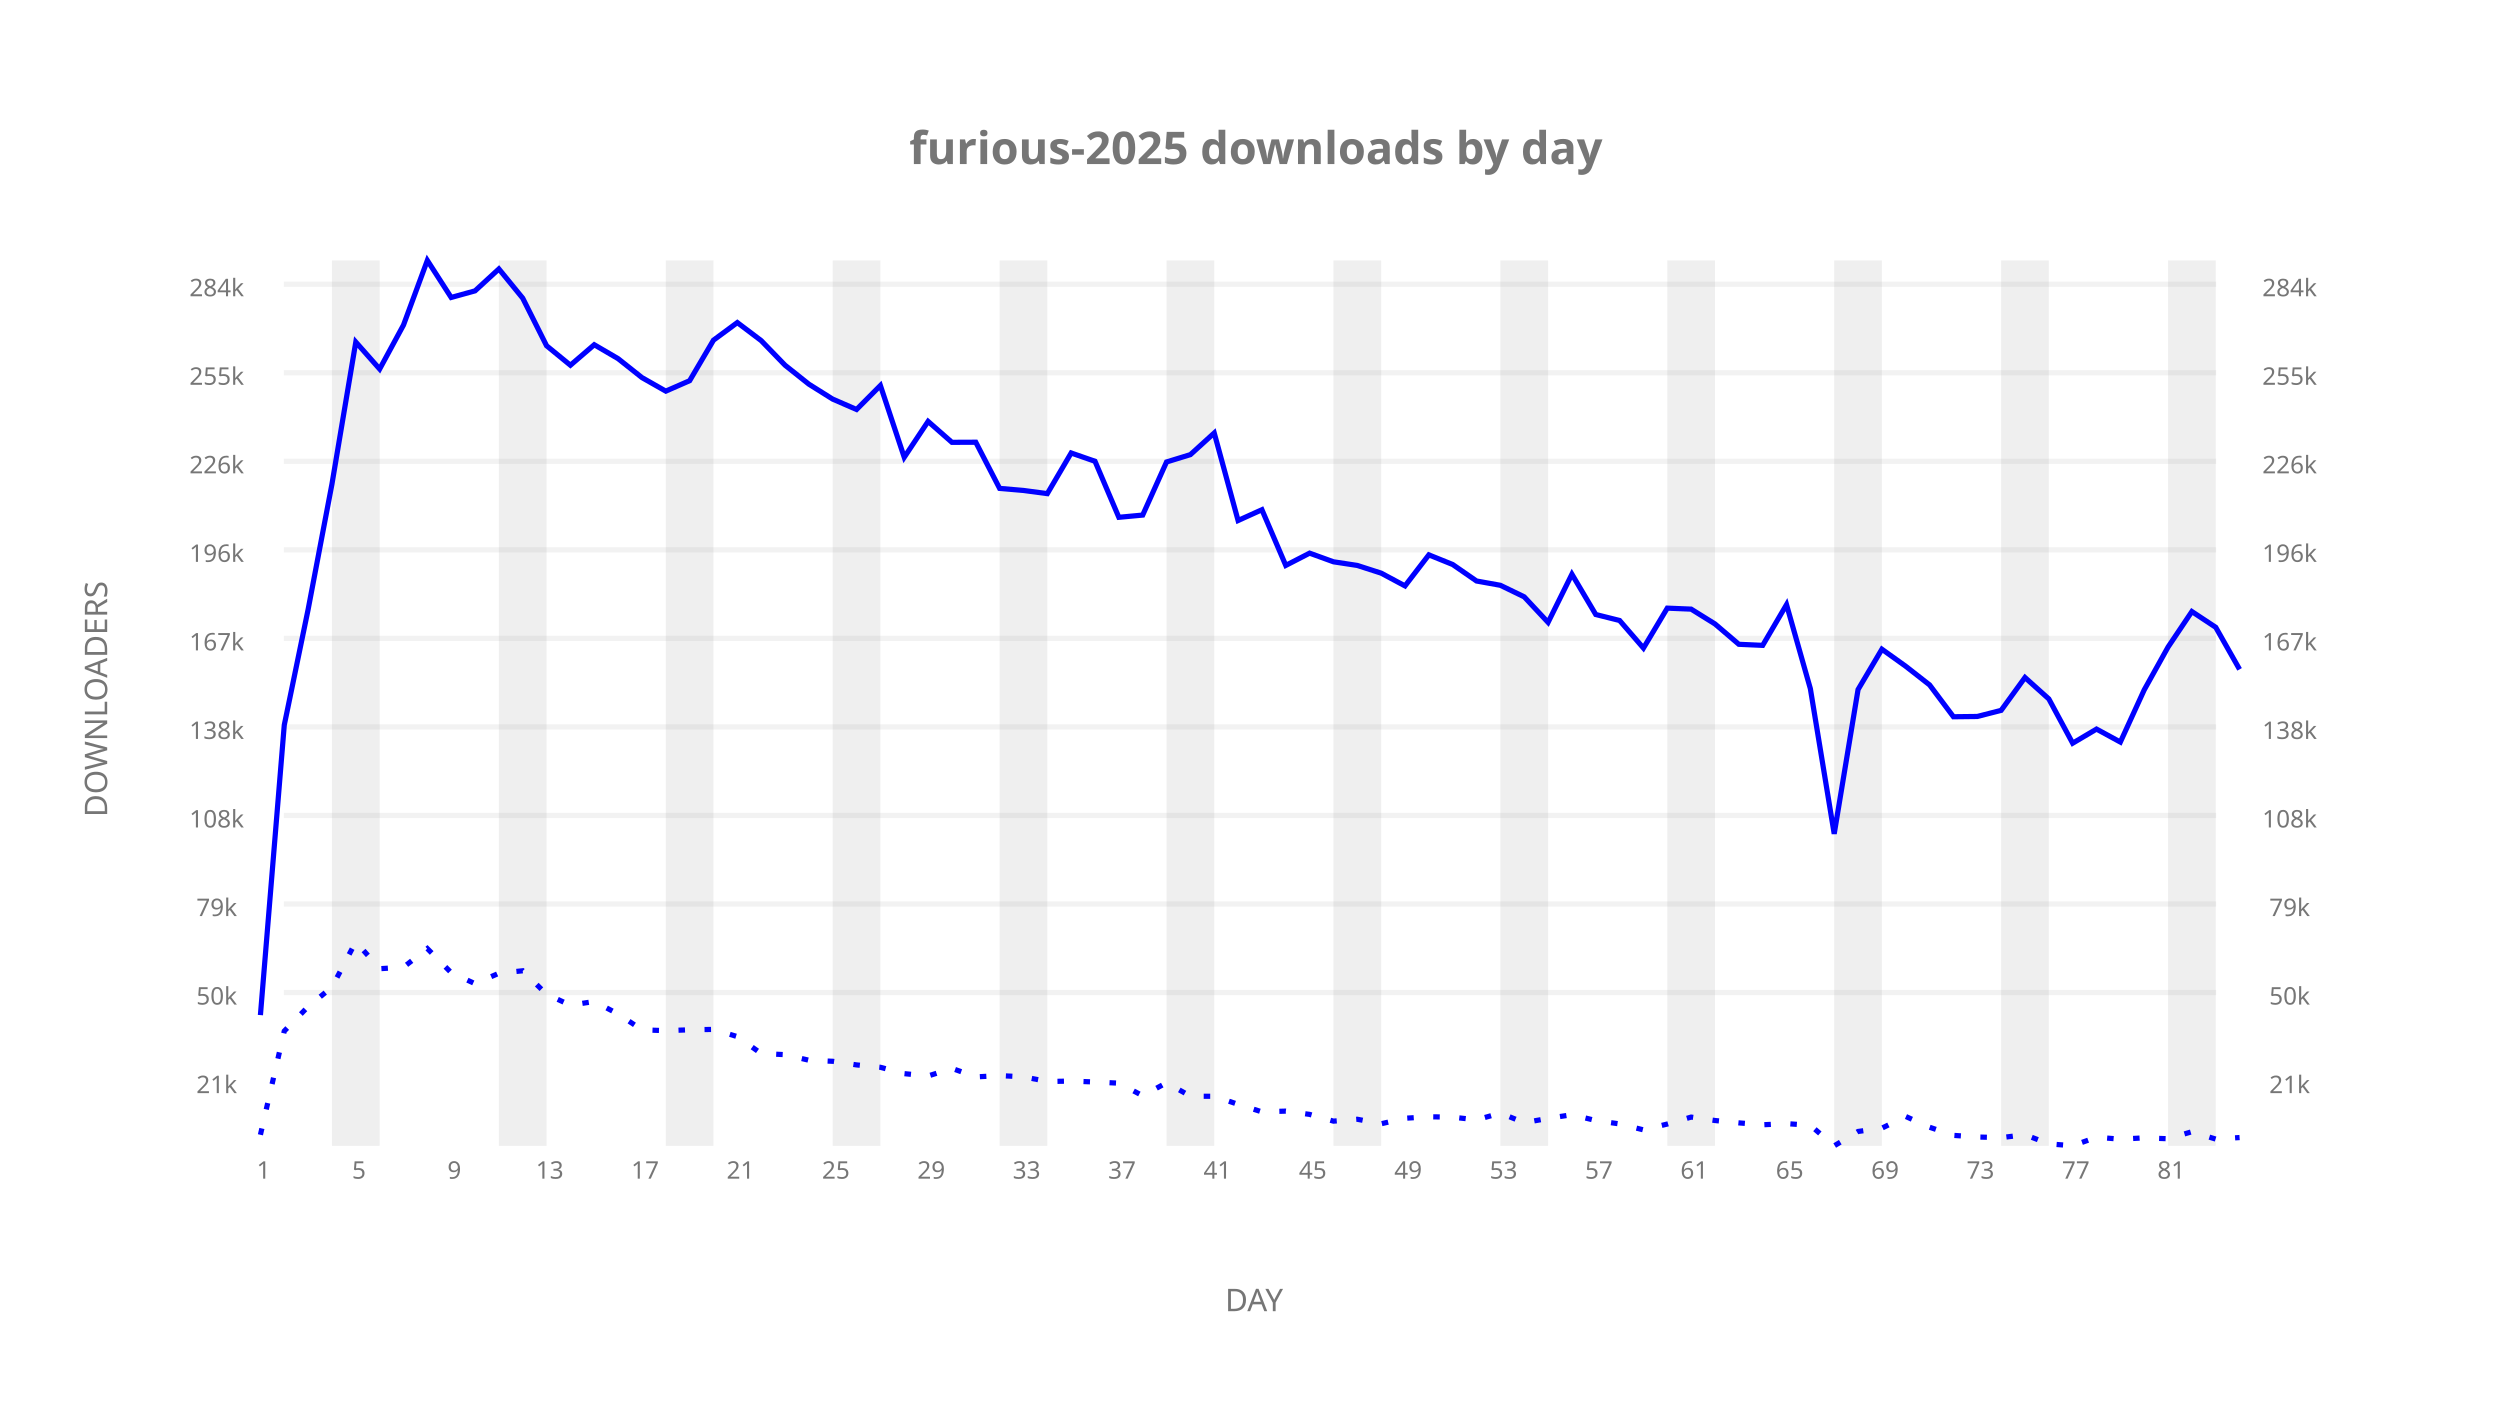
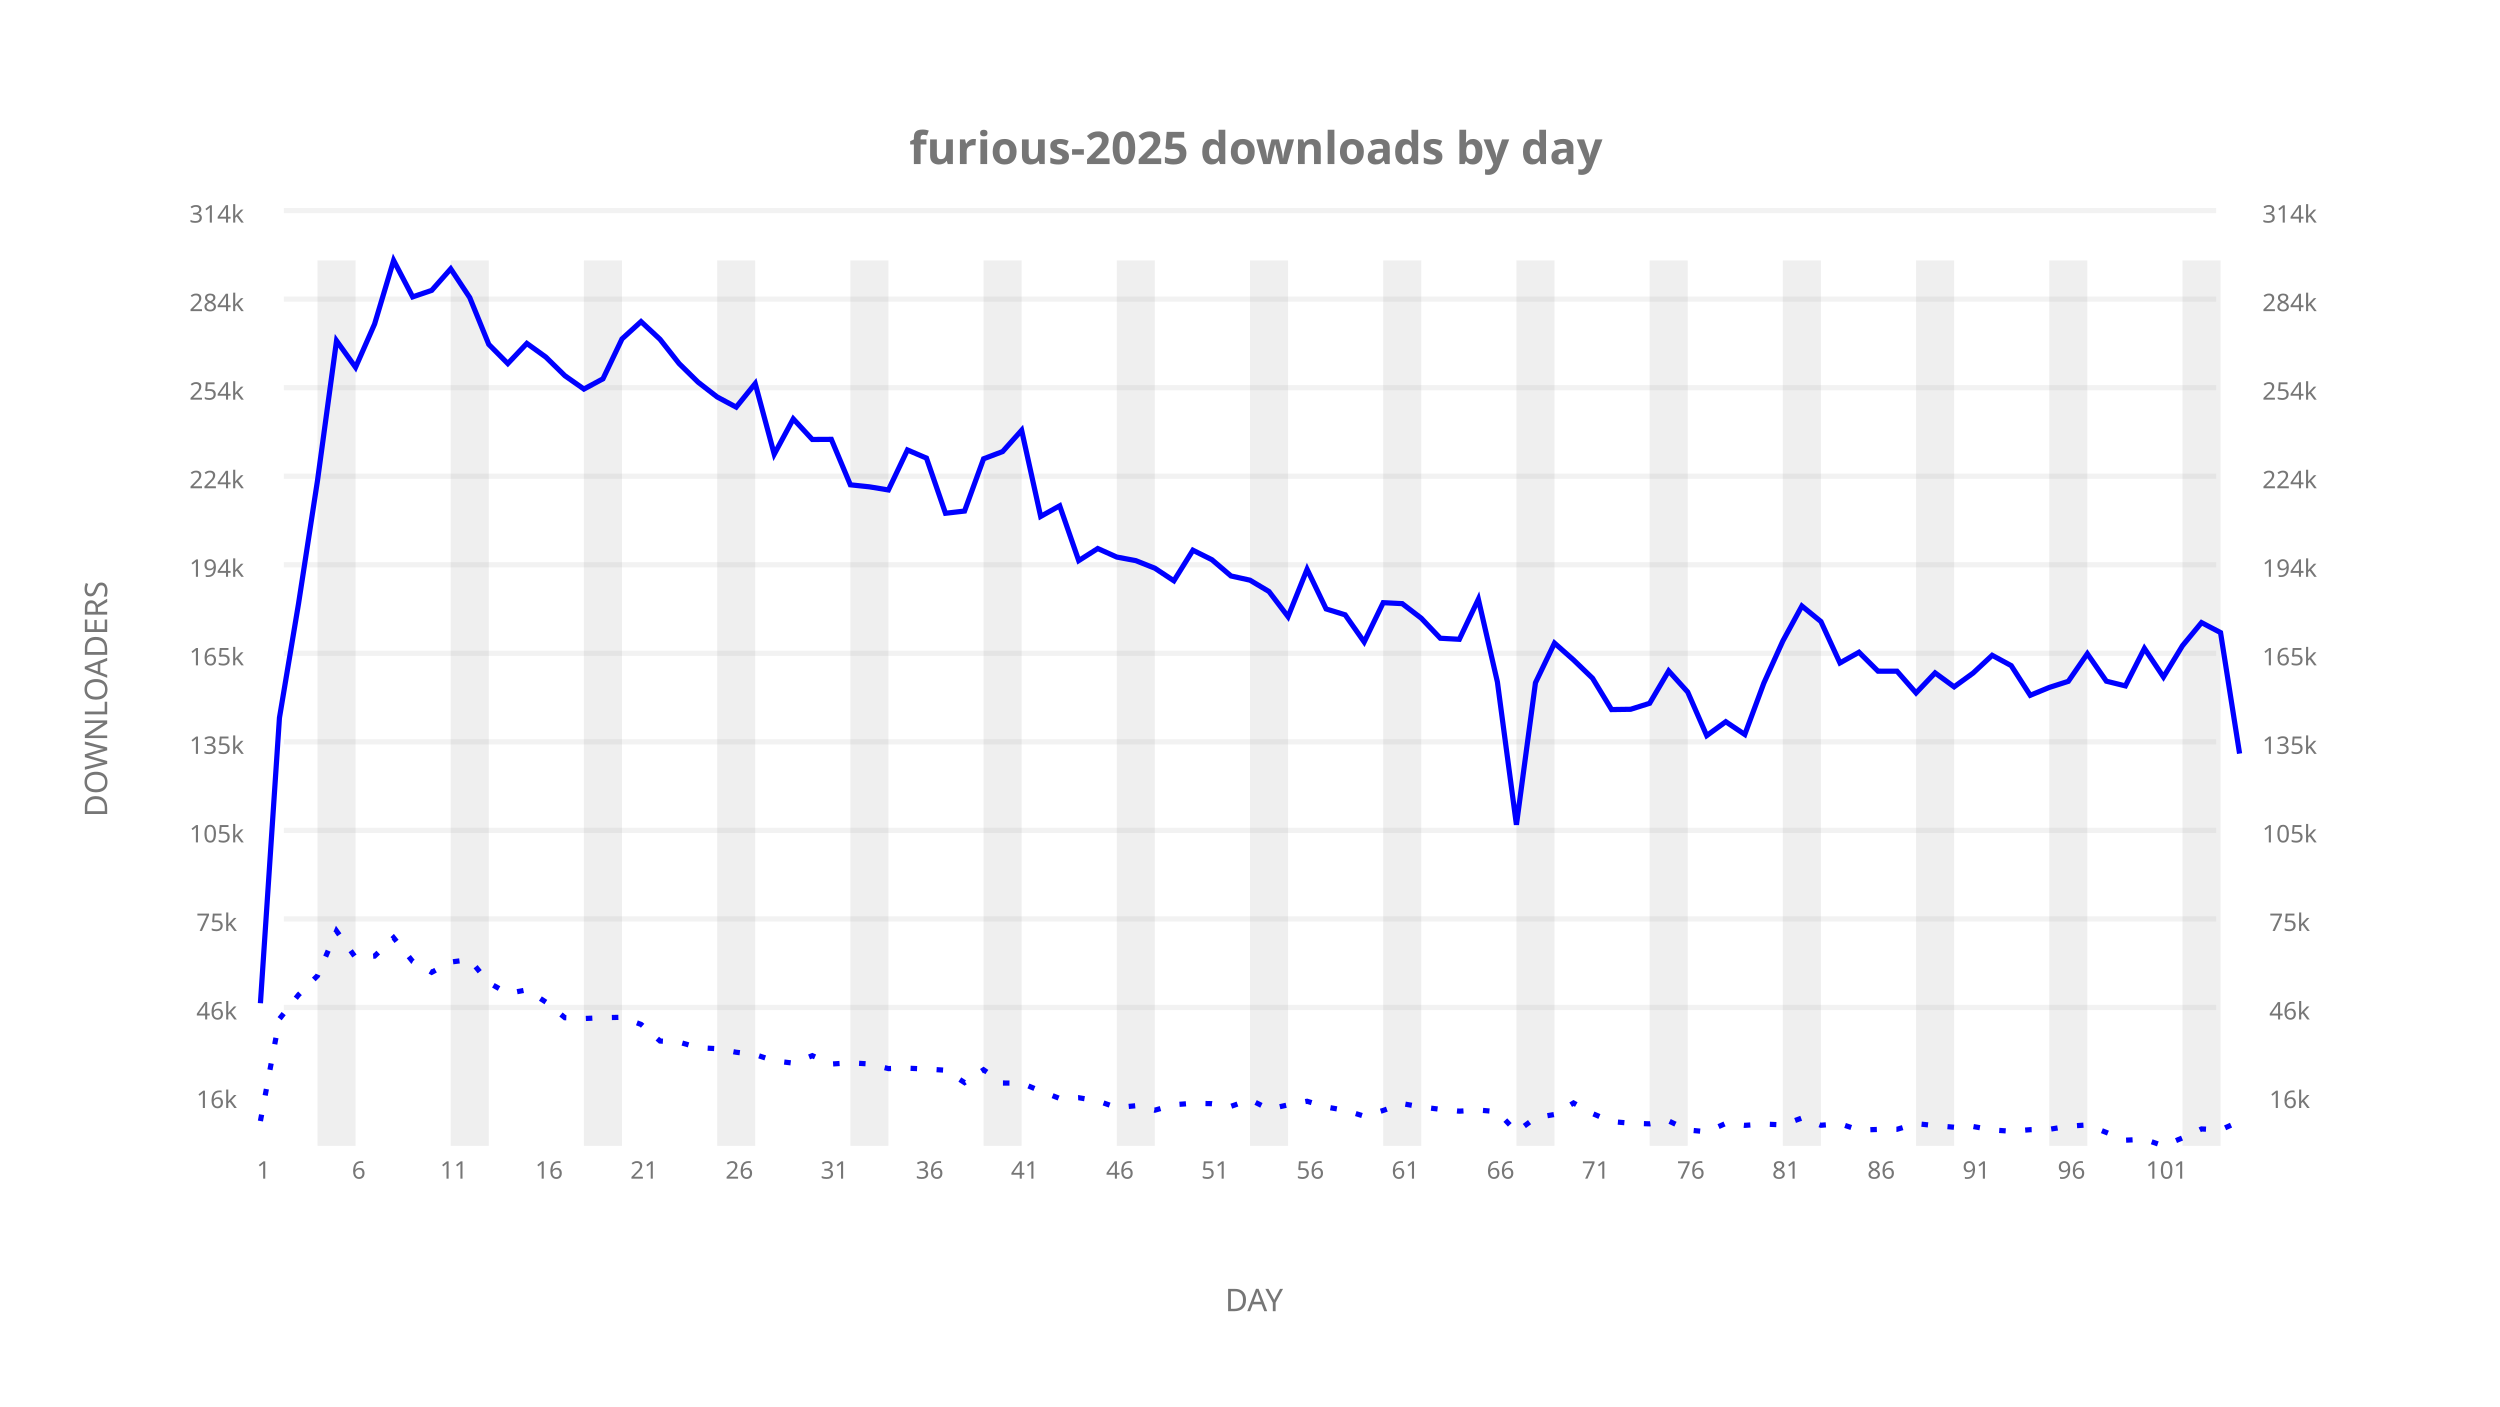
<svg xmlns="http://www.w3.org/2000/svg" xml:space="preserve" id="furious-2025-downloads-by-day-day" x="0px" y="0px" width="1920px" height="1080px" viewBox="0 0 1920 1080" enable-background="new 0 0 1920 1080" role="img">
  <g id="annotations">
    <text x="960" y="126" font-family="Atkinson Hyperlegible" font-size="26pt" text-anchor="middle" text-align="center" font-weight="600" font-style="normal" style="fill:rgb(118,118,118); fill-opacity:1; stroke:rgb(118,118,118); stroke-opacity:0; stroke-width:0.5"> furious-2025 downloads by day</text>
    <g id="axes-lines">
      <text x="960" y="1007" font-family="Atkinson Hyperlegible" font-size="18pt" text-anchor="middle" text-align="center" font-weight="500" font-style="normal" style="fill:rgb(118,118,118); fill-opacity:1; stroke:rgb(118,118,118); stroke-opacity:0; stroke-width:0.5"> DAY</text>
      <text x="73" y="540" font-family="Atkinson Hyperlegible" font-size="18pt" text-anchor="middle" text-align="center" dominant-baseline="central" font-weight="500" font-style="normal" style="fill:rgb(118,118,118); fill-opacity:1; stroke:rgb(118,118,118); stroke-opacity:0; stroke-width:0.5" transform="rotate(-90,73,540)"> DOWNLOADERS</text>
    </g>
    <g id="tic-y-label-lines">
-       <line x1="218" y1="762.271" x2="1702" y2="762.271" style="fill:rgb(0,0,255); fill-opacity:0; stroke:rgb(242,242,242); stroke-opacity:1; stroke-width:4" />
-       <line x1="218" y1="694.271" x2="1702" y2="694.271" style="fill:rgb(0,0,255); fill-opacity:0; stroke:rgb(242,242,242); stroke-opacity:1; stroke-width:4" />
-       <line x1="218" y1="626.271" x2="1702" y2="626.271" style="fill:rgb(0,0,255); fill-opacity:0; stroke:rgb(242,242,242); stroke-opacity:1; stroke-width:4" />
-       <line x1="218" y1="558.271" x2="1702" y2="558.271" style="fill:rgb(0,0,255); fill-opacity:0; stroke:rgb(242,242,242); stroke-opacity:1; stroke-width:4" />
-       <line x1="218" y1="490.271" x2="1702" y2="490.271" style="fill:rgb(0,0,255); fill-opacity:0; stroke:rgb(242,242,242); stroke-opacity:1; stroke-width:4" />
-       <line x1="218" y1="422.271" x2="1702" y2="422.271" style="fill:rgb(0,0,255); fill-opacity:0; stroke:rgb(242,242,242); stroke-opacity:1; stroke-width:4" />
-       <line x1="218" y1="354.271" x2="1702" y2="354.271" style="fill:rgb(0,0,255); fill-opacity:0; stroke:rgb(242,242,242); stroke-opacity:1; stroke-width:4" />
-       <line x1="218" y1="286.271" x2="1702" y2="286.271" style="fill:rgb(0,0,255); fill-opacity:0; stroke:rgb(242,242,242); stroke-opacity:1; stroke-width:4" />
-       <line x1="218" y1="218.271" x2="1702" y2="218.271" style="fill:rgb(0,0,255); fill-opacity:0; stroke:rgb(242,242,242); stroke-opacity:1; stroke-width:4" />
+       <line x1="218" y1="773.726" x2="1702" y2="773.726" style="fill:rgb(0,0,255); fill-opacity:0; stroke:rgb(242,242,242); stroke-opacity:1; stroke-width:4" />
+       <line x1="218" y1="705.726" x2="1702" y2="705.726" style="fill:rgb(0,0,255); fill-opacity:0; stroke:rgb(242,242,242); stroke-opacity:1; stroke-width:4" />
+       <line x1="218" y1="637.726" x2="1702" y2="637.726" style="fill:rgb(0,0,255); fill-opacity:0; stroke:rgb(242,242,242); stroke-opacity:1; stroke-width:4" />
+       <line x1="218" y1="569.726" x2="1702" y2="569.726" style="fill:rgb(0,0,255); fill-opacity:0; stroke:rgb(242,242,242); stroke-opacity:1; stroke-width:4" />
+       <line x1="218" y1="501.726" x2="1702" y2="501.726" style="fill:rgb(0,0,255); fill-opacity:0; stroke:rgb(242,242,242); stroke-opacity:1; stroke-width:4" />
+       <line x1="218" y1="433.726" x2="1702" y2="433.726" style="fill:rgb(0,0,255); fill-opacity:0; stroke:rgb(242,242,242); stroke-opacity:1; stroke-width:4" />
+       <line x1="218" y1="365.726" x2="1702" y2="365.726" style="fill:rgb(0,0,255); fill-opacity:0; stroke:rgb(242,242,242); stroke-opacity:1; stroke-width:4" />
+       <line x1="218" y1="297.726" x2="1702" y2="297.726" style="fill:rgb(0,0,255); fill-opacity:0; stroke:rgb(242,242,242); stroke-opacity:1; stroke-width:4" />
+       <line x1="218" y1="229.726" x2="1702" y2="229.726" style="fill:rgb(0,0,255); fill-opacity:0; stroke:rgb(242,242,242); stroke-opacity:1; stroke-width:4" />
+       <line x1="218" y1="161.726" x2="1702" y2="161.726" style="fill:rgb(0,0,255); fill-opacity:0; stroke:rgb(242,242,242); stroke-opacity:1; stroke-width:4" />
    </g>
    <g id="tic-x-labels">
      <text x="200" y="898" font-family="Atkinson Hyperlegible" font-size="14pt" text-anchor="middle" text-align="center" dominant-baseline="central" font-weight="400" font-style="normal" style="fill:rgb(118,118,118); fill-opacity:1; stroke:rgb(118,118,118); stroke-opacity:0; stroke-width:0.5"> 1</text>
-       <text x="273.253" y="898" font-family="Atkinson Hyperlegible" font-size="14pt" text-anchor="middle" text-align="center" dominant-baseline="central" font-weight="400" font-style="normal" style="fill:rgb(118,118,118); fill-opacity:1; stroke:rgb(118,118,118); stroke-opacity:0; stroke-width:0.5"> 5</text>
-       <text x="346.506" y="898" font-family="Atkinson Hyperlegible" font-size="14pt" text-anchor="middle" text-align="center" dominant-baseline="central" font-weight="400" font-style="normal" style="fill:rgb(118,118,118); fill-opacity:1; stroke:rgb(118,118,118); stroke-opacity:0; stroke-width:0.5"> 9</text>
-       <text x="419.759" y="898" font-family="Atkinson Hyperlegible" font-size="14pt" text-anchor="middle" text-align="center" dominant-baseline="central" font-weight="400" font-style="normal" style="fill:rgb(118,118,118); fill-opacity:1; stroke:rgb(118,118,118); stroke-opacity:0; stroke-width:0.5"> 13</text>
-       <text x="493.012" y="898" font-family="Atkinson Hyperlegible" font-size="14pt" text-anchor="middle" text-align="center" dominant-baseline="central" font-weight="400" font-style="normal" style="fill:rgb(118,118,118); fill-opacity:1; stroke:rgb(118,118,118); stroke-opacity:0; stroke-width:0.5"> 17</text>
-       <text x="566.265" y="898" font-family="Atkinson Hyperlegible" font-size="14pt" text-anchor="middle" text-align="center" dominant-baseline="central" font-weight="400" font-style="normal" style="fill:rgb(118,118,118); fill-opacity:1; stroke:rgb(118,118,118); stroke-opacity:0; stroke-width:0.5"> 21</text>
-       <text x="639.518" y="898" font-family="Atkinson Hyperlegible" font-size="14pt" text-anchor="middle" text-align="center" dominant-baseline="central" font-weight="400" font-style="normal" style="fill:rgb(118,118,118); fill-opacity:1; stroke:rgb(118,118,118); stroke-opacity:0; stroke-width:0.5"> 25</text>
-       <text x="712.771" y="898" font-family="Atkinson Hyperlegible" font-size="14pt" text-anchor="middle" text-align="center" dominant-baseline="central" font-weight="400" font-style="normal" style="fill:rgb(118,118,118); fill-opacity:1; stroke:rgb(118,118,118); stroke-opacity:0; stroke-width:0.5"> 29</text>
-       <text x="786.024" y="898" font-family="Atkinson Hyperlegible" font-size="14pt" text-anchor="middle" text-align="center" dominant-baseline="central" font-weight="400" font-style="normal" style="fill:rgb(118,118,118); fill-opacity:1; stroke:rgb(118,118,118); stroke-opacity:0; stroke-width:0.5"> 33</text>
-       <text x="859.277" y="898" font-family="Atkinson Hyperlegible" font-size="14pt" text-anchor="middle" text-align="center" dominant-baseline="central" font-weight="400" font-style="normal" style="fill:rgb(118,118,118); fill-opacity:1; stroke:rgb(118,118,118); stroke-opacity:0; stroke-width:0.5"> 37</text>
-       <text x="932.53" y="898" font-family="Atkinson Hyperlegible" font-size="14pt" text-anchor="middle" text-align="center" dominant-baseline="central" font-weight="400" font-style="normal" style="fill:rgb(118,118,118); fill-opacity:1; stroke:rgb(118,118,118); stroke-opacity:0; stroke-width:0.5"> 41</text>
-       <text x="1005.783" y="898" font-family="Atkinson Hyperlegible" font-size="14pt" text-anchor="middle" text-align="center" dominant-baseline="central" font-weight="400" font-style="normal" style="fill:rgb(118,118,118); fill-opacity:1; stroke:rgb(118,118,118); stroke-opacity:0; stroke-width:0.5"> 45</text>
-       <text x="1079.036" y="898" font-family="Atkinson Hyperlegible" font-size="14pt" text-anchor="middle" text-align="center" dominant-baseline="central" font-weight="400" font-style="normal" style="fill:rgb(118,118,118); fill-opacity:1; stroke:rgb(118,118,118); stroke-opacity:0; stroke-width:0.5"> 49</text>
-       <text x="1152.289" y="898" font-family="Atkinson Hyperlegible" font-size="14pt" text-anchor="middle" text-align="center" dominant-baseline="central" font-weight="400" font-style="normal" style="fill:rgb(118,118,118); fill-opacity:1; stroke:rgb(118,118,118); stroke-opacity:0; stroke-width:0.5"> 53</text>
-       <text x="1225.542" y="898" font-family="Atkinson Hyperlegible" font-size="14pt" text-anchor="middle" text-align="center" dominant-baseline="central" font-weight="400" font-style="normal" style="fill:rgb(118,118,118); fill-opacity:1; stroke:rgb(118,118,118); stroke-opacity:0; stroke-width:0.5"> 57</text>
-       <text x="1298.795" y="898" font-family="Atkinson Hyperlegible" font-size="14pt" text-anchor="middle" text-align="center" dominant-baseline="central" font-weight="400" font-style="normal" style="fill:rgb(118,118,118); fill-opacity:1; stroke:rgb(118,118,118); stroke-opacity:0; stroke-width:0.5"> 61</text>
-       <text x="1372.048" y="898" font-family="Atkinson Hyperlegible" font-size="14pt" text-anchor="middle" text-align="center" dominant-baseline="central" font-weight="400" font-style="normal" style="fill:rgb(118,118,118); fill-opacity:1; stroke:rgb(118,118,118); stroke-opacity:0; stroke-width:0.5"> 65</text>
-       <text x="1445.301" y="898" font-family="Atkinson Hyperlegible" font-size="14pt" text-anchor="middle" text-align="center" dominant-baseline="central" font-weight="400" font-style="normal" style="fill:rgb(118,118,118); fill-opacity:1; stroke:rgb(118,118,118); stroke-opacity:0; stroke-width:0.5"> 69</text>
-       <text x="1518.554" y="898" font-family="Atkinson Hyperlegible" font-size="14pt" text-anchor="middle" text-align="center" dominant-baseline="central" font-weight="400" font-style="normal" style="fill:rgb(118,118,118); fill-opacity:1; stroke:rgb(118,118,118); stroke-opacity:0; stroke-width:0.5"> 73</text>
-       <text x="1591.807" y="898" font-family="Atkinson Hyperlegible" font-size="14pt" text-anchor="middle" text-align="center" dominant-baseline="central" font-weight="400" font-style="normal" style="fill:rgb(118,118,118); fill-opacity:1; stroke:rgb(118,118,118); stroke-opacity:0; stroke-width:0.5"> 77</text>
-       <text x="1665.06" y="898" font-family="Atkinson Hyperlegible" font-size="14pt" text-anchor="middle" text-align="center" dominant-baseline="central" font-weight="400" font-style="normal" style="fill:rgb(118,118,118); fill-opacity:1; stroke:rgb(118,118,118); stroke-opacity:0; stroke-width:0.5"> 81</text>
+       <text x="273.077" y="898" font-family="Atkinson Hyperlegible" font-size="14pt" text-anchor="middle" text-align="center" dominant-baseline="central" font-weight="400" font-style="normal" style="fill:rgb(118,118,118); fill-opacity:1; stroke:rgb(118,118,118); stroke-opacity:0; stroke-width:0.5"> 6</text>
+       <text x="346.154" y="898" font-family="Atkinson Hyperlegible" font-size="14pt" text-anchor="middle" text-align="center" dominant-baseline="central" font-weight="400" font-style="normal" style="fill:rgb(118,118,118); fill-opacity:1; stroke:rgb(118,118,118); stroke-opacity:0; stroke-width:0.5"> 11</text>
+       <text x="419.231" y="898" font-family="Atkinson Hyperlegible" font-size="14pt" text-anchor="middle" text-align="center" dominant-baseline="central" font-weight="400" font-style="normal" style="fill:rgb(118,118,118); fill-opacity:1; stroke:rgb(118,118,118); stroke-opacity:0; stroke-width:0.5"> 16</text>
+       <text x="492.308" y="898" font-family="Atkinson Hyperlegible" font-size="14pt" text-anchor="middle" text-align="center" dominant-baseline="central" font-weight="400" font-style="normal" style="fill:rgb(118,118,118); fill-opacity:1; stroke:rgb(118,118,118); stroke-opacity:0; stroke-width:0.5"> 21</text>
+       <text x="565.385" y="898" font-family="Atkinson Hyperlegible" font-size="14pt" text-anchor="middle" text-align="center" dominant-baseline="central" font-weight="400" font-style="normal" style="fill:rgb(118,118,118); fill-opacity:1; stroke:rgb(118,118,118); stroke-opacity:0; stroke-width:0.5"> 26</text>
+       <text x="638.462" y="898" font-family="Atkinson Hyperlegible" font-size="14pt" text-anchor="middle" text-align="center" dominant-baseline="central" font-weight="400" font-style="normal" style="fill:rgb(118,118,118); fill-opacity:1; stroke:rgb(118,118,118); stroke-opacity:0; stroke-width:0.5"> 31</text>
+       <text x="711.538" y="898" font-family="Atkinson Hyperlegible" font-size="14pt" text-anchor="middle" text-align="center" dominant-baseline="central" font-weight="400" font-style="normal" style="fill:rgb(118,118,118); fill-opacity:1; stroke:rgb(118,118,118); stroke-opacity:0; stroke-width:0.5"> 36</text>
+       <text x="784.615" y="898" font-family="Atkinson Hyperlegible" font-size="14pt" text-anchor="middle" text-align="center" dominant-baseline="central" font-weight="400" font-style="normal" style="fill:rgb(118,118,118); fill-opacity:1; stroke:rgb(118,118,118); stroke-opacity:0; stroke-width:0.5"> 41</text>
+       <text x="857.692" y="898" font-family="Atkinson Hyperlegible" font-size="14pt" text-anchor="middle" text-align="center" dominant-baseline="central" font-weight="400" font-style="normal" style="fill:rgb(118,118,118); fill-opacity:1; stroke:rgb(118,118,118); stroke-opacity:0; stroke-width:0.5"> 46</text>
+       <text x="930.769" y="898" font-family="Atkinson Hyperlegible" font-size="14pt" text-anchor="middle" text-align="center" dominant-baseline="central" font-weight="400" font-style="normal" style="fill:rgb(118,118,118); fill-opacity:1; stroke:rgb(118,118,118); stroke-opacity:0; stroke-width:0.5"> 51</text>
+       <text x="1003.846" y="898" font-family="Atkinson Hyperlegible" font-size="14pt" text-anchor="middle" text-align="center" dominant-baseline="central" font-weight="400" font-style="normal" style="fill:rgb(118,118,118); fill-opacity:1; stroke:rgb(118,118,118); stroke-opacity:0; stroke-width:0.5"> 56</text>
+       <text x="1076.923" y="898" font-family="Atkinson Hyperlegible" font-size="14pt" text-anchor="middle" text-align="center" dominant-baseline="central" font-weight="400" font-style="normal" style="fill:rgb(118,118,118); fill-opacity:1; stroke:rgb(118,118,118); stroke-opacity:0; stroke-width:0.5"> 61</text>
+       <text x="1150" y="898" font-family="Atkinson Hyperlegible" font-size="14pt" text-anchor="middle" text-align="center" dominant-baseline="central" font-weight="400" font-style="normal" style="fill:rgb(118,118,118); fill-opacity:1; stroke:rgb(118,118,118); stroke-opacity:0; stroke-width:0.5"> 66</text>
+       <text x="1223.077" y="898" font-family="Atkinson Hyperlegible" font-size="14pt" text-anchor="middle" text-align="center" dominant-baseline="central" font-weight="400" font-style="normal" style="fill:rgb(118,118,118); fill-opacity:1; stroke:rgb(118,118,118); stroke-opacity:0; stroke-width:0.5"> 71</text>
+       <text x="1296.154" y="898" font-family="Atkinson Hyperlegible" font-size="14pt" text-anchor="middle" text-align="center" dominant-baseline="central" font-weight="400" font-style="normal" style="fill:rgb(118,118,118); fill-opacity:1; stroke:rgb(118,118,118); stroke-opacity:0; stroke-width:0.5"> 76</text>
+       <text x="1369.231" y="898" font-family="Atkinson Hyperlegible" font-size="14pt" text-anchor="middle" text-align="center" dominant-baseline="central" font-weight="400" font-style="normal" style="fill:rgb(118,118,118); fill-opacity:1; stroke:rgb(118,118,118); stroke-opacity:0; stroke-width:0.5"> 81</text>
+       <text x="1442.308" y="898" font-family="Atkinson Hyperlegible" font-size="14pt" text-anchor="middle" text-align="center" dominant-baseline="central" font-weight="400" font-style="normal" style="fill:rgb(118,118,118); fill-opacity:1; stroke:rgb(118,118,118); stroke-opacity:0; stroke-width:0.5"> 86</text>
+       <text x="1515.385" y="898" font-family="Atkinson Hyperlegible" font-size="14pt" text-anchor="middle" text-align="center" dominant-baseline="central" font-weight="400" font-style="normal" style="fill:rgb(118,118,118); fill-opacity:1; stroke:rgb(118,118,118); stroke-opacity:0; stroke-width:0.5"> 91</text>
+       <text x="1588.462" y="898" font-family="Atkinson Hyperlegible" font-size="14pt" text-anchor="middle" text-align="center" dominant-baseline="central" font-weight="400" font-style="normal" style="fill:rgb(118,118,118); fill-opacity:1; stroke:rgb(118,118,118); stroke-opacity:0; stroke-width:0.5"> 96</text>
+       <text x="1661.538" y="898" font-family="Atkinson Hyperlegible" font-size="14pt" text-anchor="middle" text-align="center" dominant-baseline="central" font-weight="400" font-style="normal" style="fill:rgb(118,118,118); fill-opacity:1; stroke:rgb(118,118,118); stroke-opacity:0; stroke-width:0.5"> 101</text>
    </g>
    <g id="tic-y-labels">
-       <text x="164" y="832.271" font-family="Atkinson Hyperlegible" font-size="14pt" text-anchor="middle" text-align="center" dominant-baseline="central" font-weight="400" font-style="normal" style="fill:rgb(118,118,118); fill-opacity:1; stroke:rgb(118,118,118); stroke-opacity:0; stroke-width:0.5"> 21k</text>
-       <text x="1756" y="832.271" font-family="Atkinson Hyperlegible" font-size="14pt" text-anchor="middle" text-align="center" dominant-baseline="central" font-weight="400" font-style="normal" style="fill:rgb(118,118,118); fill-opacity:1; stroke:rgb(118,118,118); stroke-opacity:0; stroke-width:0.5"> 21k</text>
-       <text x="164" y="764.271" font-family="Atkinson Hyperlegible" font-size="14pt" text-anchor="middle" text-align="center" dominant-baseline="central" font-weight="400" font-style="normal" style="fill:rgb(118,118,118); fill-opacity:1; stroke:rgb(118,118,118); stroke-opacity:0; stroke-width:0.5"> 50k</text>
-       <text x="1756" y="764.271" font-family="Atkinson Hyperlegible" font-size="14pt" text-anchor="middle" text-align="center" dominant-baseline="central" font-weight="400" font-style="normal" style="fill:rgb(118,118,118); fill-opacity:1; stroke:rgb(118,118,118); stroke-opacity:0; stroke-width:0.5"> 50k</text>
-       <text x="164" y="696.271" font-family="Atkinson Hyperlegible" font-size="14pt" text-anchor="middle" text-align="center" dominant-baseline="central" font-weight="400" font-style="normal" style="fill:rgb(118,118,118); fill-opacity:1; stroke:rgb(118,118,118); stroke-opacity:0; stroke-width:0.5"> 79k</text>
-       <text x="1756" y="696.271" font-family="Atkinson Hyperlegible" font-size="14pt" text-anchor="middle" text-align="center" dominant-baseline="central" font-weight="400" font-style="normal" style="fill:rgb(118,118,118); fill-opacity:1; stroke:rgb(118,118,118); stroke-opacity:0; stroke-width:0.5"> 79k</text>
-       <text x="164" y="628.271" font-family="Atkinson Hyperlegible" font-size="14pt" text-anchor="middle" text-align="center" dominant-baseline="central" font-weight="400" font-style="normal" style="fill:rgb(118,118,118); fill-opacity:1; stroke:rgb(118,118,118); stroke-opacity:0; stroke-width:0.5"> 108k</text>
-       <text x="1756" y="628.271" font-family="Atkinson Hyperlegible" font-size="14pt" text-anchor="middle" text-align="center" dominant-baseline="central" font-weight="400" font-style="normal" style="fill:rgb(118,118,118); fill-opacity:1; stroke:rgb(118,118,118); stroke-opacity:0; stroke-width:0.5"> 108k</text>
-       <text x="164" y="560.271" font-family="Atkinson Hyperlegible" font-size="14pt" text-anchor="middle" text-align="center" dominant-baseline="central" font-weight="400" font-style="normal" style="fill:rgb(118,118,118); fill-opacity:1; stroke:rgb(118,118,118); stroke-opacity:0; stroke-width:0.5"> 138k</text>
-       <text x="1756" y="560.271" font-family="Atkinson Hyperlegible" font-size="14pt" text-anchor="middle" text-align="center" dominant-baseline="central" font-weight="400" font-style="normal" style="fill:rgb(118,118,118); fill-opacity:1; stroke:rgb(118,118,118); stroke-opacity:0; stroke-width:0.5"> 138k</text>
-       <text x="164" y="492.271" font-family="Atkinson Hyperlegible" font-size="14pt" text-anchor="middle" text-align="center" dominant-baseline="central" font-weight="400" font-style="normal" style="fill:rgb(118,118,118); fill-opacity:1; stroke:rgb(118,118,118); stroke-opacity:0; stroke-width:0.5"> 167k</text>
-       <text x="1756" y="492.271" font-family="Atkinson Hyperlegible" font-size="14pt" text-anchor="middle" text-align="center" dominant-baseline="central" font-weight="400" font-style="normal" style="fill:rgb(118,118,118); fill-opacity:1; stroke:rgb(118,118,118); stroke-opacity:0; stroke-width:0.5"> 167k</text>
-       <text x="164" y="424.271" font-family="Atkinson Hyperlegible" font-size="14pt" text-anchor="middle" text-align="center" dominant-baseline="central" font-weight="400" font-style="normal" style="fill:rgb(118,118,118); fill-opacity:1; stroke:rgb(118,118,118); stroke-opacity:0; stroke-width:0.5"> 196k</text>
-       <text x="1756" y="424.271" font-family="Atkinson Hyperlegible" font-size="14pt" text-anchor="middle" text-align="center" dominant-baseline="central" font-weight="400" font-style="normal" style="fill:rgb(118,118,118); fill-opacity:1; stroke:rgb(118,118,118); stroke-opacity:0; stroke-width:0.5"> 196k</text>
-       <text x="164" y="356.271" font-family="Atkinson Hyperlegible" font-size="14pt" text-anchor="middle" text-align="center" dominant-baseline="central" font-weight="400" font-style="normal" style="fill:rgb(118,118,118); fill-opacity:1; stroke:rgb(118,118,118); stroke-opacity:0; stroke-width:0.5"> 226k</text>
-       <text x="1756" y="356.271" font-family="Atkinson Hyperlegible" font-size="14pt" text-anchor="middle" text-align="center" dominant-baseline="central" font-weight="400" font-style="normal" style="fill:rgb(118,118,118); fill-opacity:1; stroke:rgb(118,118,118); stroke-opacity:0; stroke-width:0.5"> 226k</text>
-       <text x="164" y="288.271" font-family="Atkinson Hyperlegible" font-size="14pt" text-anchor="middle" text-align="center" dominant-baseline="central" font-weight="400" font-style="normal" style="fill:rgb(118,118,118); fill-opacity:1; stroke:rgb(118,118,118); stroke-opacity:0; stroke-width:0.5"> 255k</text>
-       <text x="1756" y="288.271" font-family="Atkinson Hyperlegible" font-size="14pt" text-anchor="middle" text-align="center" dominant-baseline="central" font-weight="400" font-style="normal" style="fill:rgb(118,118,118); fill-opacity:1; stroke:rgb(118,118,118); stroke-opacity:0; stroke-width:0.5"> 255k</text>
-       <text x="164" y="220.271" font-family="Atkinson Hyperlegible" font-size="14pt" text-anchor="middle" text-align="center" dominant-baseline="central" font-weight="400" font-style="normal" style="fill:rgb(118,118,118); fill-opacity:1; stroke:rgb(118,118,118); stroke-opacity:0; stroke-width:0.5"> 284k</text>
-       <text x="1756" y="220.271" font-family="Atkinson Hyperlegible" font-size="14pt" text-anchor="middle" text-align="center" dominant-baseline="central" font-weight="400" font-style="normal" style="fill:rgb(118,118,118); fill-opacity:1; stroke:rgb(118,118,118); stroke-opacity:0; stroke-width:0.5"> 284k</text>
+       <text x="164" y="843.726" font-family="Atkinson Hyperlegible" font-size="14pt" text-anchor="middle" text-align="center" dominant-baseline="central" font-weight="400" font-style="normal" style="fill:rgb(118,118,118); fill-opacity:1; stroke:rgb(118,118,118); stroke-opacity:0; stroke-width:0.5"> 16k</text>
+       <text x="1756" y="843.726" font-family="Atkinson Hyperlegible" font-size="14pt" text-anchor="middle" text-align="center" dominant-baseline="central" font-weight="400" font-style="normal" style="fill:rgb(118,118,118); fill-opacity:1; stroke:rgb(118,118,118); stroke-opacity:0; stroke-width:0.5"> 16k</text>
+       <text x="164" y="775.726" font-family="Atkinson Hyperlegible" font-size="14pt" text-anchor="middle" text-align="center" dominant-baseline="central" font-weight="400" font-style="normal" style="fill:rgb(118,118,118); fill-opacity:1; stroke:rgb(118,118,118); stroke-opacity:0; stroke-width:0.5"> 46k</text>
+       <text x="1756" y="775.726" font-family="Atkinson Hyperlegible" font-size="14pt" text-anchor="middle" text-align="center" dominant-baseline="central" font-weight="400" font-style="normal" style="fill:rgb(118,118,118); fill-opacity:1; stroke:rgb(118,118,118); stroke-opacity:0; stroke-width:0.5"> 46k</text>
+       <text x="164" y="707.726" font-family="Atkinson Hyperlegible" font-size="14pt" text-anchor="middle" text-align="center" dominant-baseline="central" font-weight="400" font-style="normal" style="fill:rgb(118,118,118); fill-opacity:1; stroke:rgb(118,118,118); stroke-opacity:0; stroke-width:0.5"> 75k</text>
+       <text x="1756" y="707.726" font-family="Atkinson Hyperlegible" font-size="14pt" text-anchor="middle" text-align="center" dominant-baseline="central" font-weight="400" font-style="normal" style="fill:rgb(118,118,118); fill-opacity:1; stroke:rgb(118,118,118); stroke-opacity:0; stroke-width:0.5"> 75k</text>
+       <text x="164" y="639.726" font-family="Atkinson Hyperlegible" font-size="14pt" text-anchor="middle" text-align="center" dominant-baseline="central" font-weight="400" font-style="normal" style="fill:rgb(118,118,118); fill-opacity:1; stroke:rgb(118,118,118); stroke-opacity:0; stroke-width:0.5"> 105k</text>
+       <text x="1756" y="639.726" font-family="Atkinson Hyperlegible" font-size="14pt" text-anchor="middle" text-align="center" dominant-baseline="central" font-weight="400" font-style="normal" style="fill:rgb(118,118,118); fill-opacity:1; stroke:rgb(118,118,118); stroke-opacity:0; stroke-width:0.5"> 105k</text>
+       <text x="164" y="571.726" font-family="Atkinson Hyperlegible" font-size="14pt" text-anchor="middle" text-align="center" dominant-baseline="central" font-weight="400" font-style="normal" style="fill:rgb(118,118,118); fill-opacity:1; stroke:rgb(118,118,118); stroke-opacity:0; stroke-width:0.5"> 135k</text>
+       <text x="1756" y="571.726" font-family="Atkinson Hyperlegible" font-size="14pt" text-anchor="middle" text-align="center" dominant-baseline="central" font-weight="400" font-style="normal" style="fill:rgb(118,118,118); fill-opacity:1; stroke:rgb(118,118,118); stroke-opacity:0; stroke-width:0.5"> 135k</text>
+       <text x="164" y="503.726" font-family="Atkinson Hyperlegible" font-size="14pt" text-anchor="middle" text-align="center" dominant-baseline="central" font-weight="400" font-style="normal" style="fill:rgb(118,118,118); fill-opacity:1; stroke:rgb(118,118,118); stroke-opacity:0; stroke-width:0.5"> 165k</text>
+       <text x="1756" y="503.726" font-family="Atkinson Hyperlegible" font-size="14pt" text-anchor="middle" text-align="center" dominant-baseline="central" font-weight="400" font-style="normal" style="fill:rgb(118,118,118); fill-opacity:1; stroke:rgb(118,118,118); stroke-opacity:0; stroke-width:0.5"> 165k</text>
+       <text x="164" y="435.726" font-family="Atkinson Hyperlegible" font-size="14pt" text-anchor="middle" text-align="center" dominant-baseline="central" font-weight="400" font-style="normal" style="fill:rgb(118,118,118); fill-opacity:1; stroke:rgb(118,118,118); stroke-opacity:0; stroke-width:0.5"> 194k</text>
+       <text x="1756" y="435.726" font-family="Atkinson Hyperlegible" font-size="14pt" text-anchor="middle" text-align="center" dominant-baseline="central" font-weight="400" font-style="normal" style="fill:rgb(118,118,118); fill-opacity:1; stroke:rgb(118,118,118); stroke-opacity:0; stroke-width:0.5"> 194k</text>
+       <text x="164" y="367.726" font-family="Atkinson Hyperlegible" font-size="14pt" text-anchor="middle" text-align="center" dominant-baseline="central" font-weight="400" font-style="normal" style="fill:rgb(118,118,118); fill-opacity:1; stroke:rgb(118,118,118); stroke-opacity:0; stroke-width:0.5"> 224k</text>
+       <text x="1756" y="367.726" font-family="Atkinson Hyperlegible" font-size="14pt" text-anchor="middle" text-align="center" dominant-baseline="central" font-weight="400" font-style="normal" style="fill:rgb(118,118,118); fill-opacity:1; stroke:rgb(118,118,118); stroke-opacity:0; stroke-width:0.5"> 224k</text>
+       <text x="164" y="299.726" font-family="Atkinson Hyperlegible" font-size="14pt" text-anchor="middle" text-align="center" dominant-baseline="central" font-weight="400" font-style="normal" style="fill:rgb(118,118,118); fill-opacity:1; stroke:rgb(118,118,118); stroke-opacity:0; stroke-width:0.5"> 254k</text>
+       <text x="1756" y="299.726" font-family="Atkinson Hyperlegible" font-size="14pt" text-anchor="middle" text-align="center" dominant-baseline="central" font-weight="400" font-style="normal" style="fill:rgb(118,118,118); fill-opacity:1; stroke:rgb(118,118,118); stroke-opacity:0; stroke-width:0.5"> 254k</text>
+       <text x="164" y="231.726" font-family="Atkinson Hyperlegible" font-size="14pt" text-anchor="middle" text-align="center" dominant-baseline="central" font-weight="400" font-style="normal" style="fill:rgb(118,118,118); fill-opacity:1; stroke:rgb(118,118,118); stroke-opacity:0; stroke-width:0.5"> 284k</text>
+       <text x="1756" y="231.726" font-family="Atkinson Hyperlegible" font-size="14pt" text-anchor="middle" text-align="center" dominant-baseline="central" font-weight="400" font-style="normal" style="fill:rgb(118,118,118); fill-opacity:1; stroke:rgb(118,118,118); stroke-opacity:0; stroke-width:0.5"> 284k</text>
+       <text x="164" y="163.726" font-family="Atkinson Hyperlegible" font-size="14pt" text-anchor="middle" text-align="center" dominant-baseline="central" font-weight="400" font-style="normal" style="fill:rgb(118,118,118); fill-opacity:1; stroke:rgb(118,118,118); stroke-opacity:0; stroke-width:0.5"> 314k</text>
+       <text x="1756" y="163.726" font-family="Atkinson Hyperlegible" font-size="14pt" text-anchor="middle" text-align="center" dominant-baseline="central" font-weight="400" font-style="normal" style="fill:rgb(118,118,118); fill-opacity:1; stroke:rgb(118,118,118); stroke-opacity:0; stroke-width:0.5"> 314k</text>
    </g>
  </g>
  <g id="weekend-bands-furious-2025 downloads by day">
-     <rect x="254.94" y="200" width="36.627" height="680" style="fill:rgb(148,148,148); fill-opacity:0.15; stroke:rgb(148,148,148); stroke-opacity:0; stroke-width:0" />
-     <rect x="383.133" y="200" width="36.627" height="680" style="fill:rgb(148,148,148); fill-opacity:0.15; stroke:rgb(148,148,148); stroke-opacity:0; stroke-width:0" />
-     <rect x="511.325" y="200" width="36.627" height="680" style="fill:rgb(148,148,148); fill-opacity:0.15; stroke:rgb(148,148,148); stroke-opacity:0; stroke-width:0" />
-     <rect x="639.518" y="200" width="36.627" height="680" style="fill:rgb(148,148,148); fill-opacity:0.15; stroke:rgb(148,148,148); stroke-opacity:0; stroke-width:0" />
-     <rect x="767.711" y="200" width="36.627" height="680" style="fill:rgb(148,148,148); fill-opacity:0.15; stroke:rgb(148,148,148); stroke-opacity:0; stroke-width:0" />
-     <rect x="895.904" y="200" width="36.627" height="680" style="fill:rgb(148,148,148); fill-opacity:0.15; stroke:rgb(148,148,148); stroke-opacity:0; stroke-width:0" />
-     <rect x="1024.096" y="200" width="36.627" height="680" style="fill:rgb(148,148,148); fill-opacity:0.15; stroke:rgb(148,148,148); stroke-opacity:0; stroke-width:0" />
-     <rect x="1152.289" y="200" width="36.627" height="680" style="fill:rgb(148,148,148); fill-opacity:0.15; stroke:rgb(148,148,148); stroke-opacity:0; stroke-width:0" />
-     <rect x="1280.482" y="200" width="36.627" height="680" style="fill:rgb(148,148,148); fill-opacity:0.15; stroke:rgb(148,148,148); stroke-opacity:0; stroke-width:0" />
-     <rect x="1408.675" y="200" width="36.627" height="680" style="fill:rgb(148,148,148); fill-opacity:0.15; stroke:rgb(148,148,148); stroke-opacity:0; stroke-width:0" />
-     <rect x="1536.867" y="200" width="36.627" height="680" style="fill:rgb(148,148,148); fill-opacity:0.15; stroke:rgb(148,148,148); stroke-opacity:0; stroke-width:0" />
-     <rect x="1665.06" y="200" width="36.627" height="680" style="fill:rgb(148,148,148); fill-opacity:0.15; stroke:rgb(148,148,148); stroke-opacity:0; stroke-width:0" />
+     <rect x="243.846" y="200" width="29.231" height="680" style="fill:rgb(148,148,148); fill-opacity:0.15; stroke:rgb(148,148,148); stroke-opacity:0; stroke-width:0" />
+     <rect x="346.154" y="200" width="29.231" height="680" style="fill:rgb(148,148,148); fill-opacity:0.15; stroke:rgb(148,148,148); stroke-opacity:0; stroke-width:0" />
+     <rect x="448.462" y="200" width="29.231" height="680" style="fill:rgb(148,148,148); fill-opacity:0.15; stroke:rgb(148,148,148); stroke-opacity:0; stroke-width:0" />
+     <rect x="550.769" y="200" width="29.231" height="680" style="fill:rgb(148,148,148); fill-opacity:0.15; stroke:rgb(148,148,148); stroke-opacity:0; stroke-width:0" />
+     <rect x="653.077" y="200" width="29.231" height="680" style="fill:rgb(148,148,148); fill-opacity:0.15; stroke:rgb(148,148,148); stroke-opacity:0; stroke-width:0" />
+     <rect x="755.385" y="200" width="29.231" height="680" style="fill:rgb(148,148,148); fill-opacity:0.15; stroke:rgb(148,148,148); stroke-opacity:0; stroke-width:0" />
+     <rect x="857.692" y="200" width="29.231" height="680" style="fill:rgb(148,148,148); fill-opacity:0.15; stroke:rgb(148,148,148); stroke-opacity:0; stroke-width:0" />
+     <rect x="960" y="200" width="29.231" height="680" style="fill:rgb(148,148,148); fill-opacity:0.15; stroke:rgb(148,148,148); stroke-opacity:0; stroke-width:0" />
+     <rect x="1062.308" y="200" width="29.231" height="680" style="fill:rgb(148,148,148); fill-opacity:0.15; stroke:rgb(148,148,148); stroke-opacity:0; stroke-width:0" />
+     <rect x="1164.615" y="200" width="29.231" height="680" style="fill:rgb(148,148,148); fill-opacity:0.15; stroke:rgb(148,148,148); stroke-opacity:0; stroke-width:0" />
+     <rect x="1266.923" y="200" width="29.231" height="680" style="fill:rgb(148,148,148); fill-opacity:0.15; stroke:rgb(148,148,148); stroke-opacity:0; stroke-width:0" />
+     <rect x="1369.231" y="200" width="29.231" height="680" style="fill:rgb(148,148,148); fill-opacity:0.15; stroke:rgb(148,148,148); stroke-opacity:0; stroke-width:0" />
+     <rect x="1471.538" y="200" width="29.231" height="680" style="fill:rgb(148,148,148); fill-opacity:0.15; stroke:rgb(148,148,148); stroke-opacity:0; stroke-width:0" />
+     <rect x="1573.846" y="200" width="29.231" height="680" style="fill:rgb(148,148,148); fill-opacity:0.15; stroke:rgb(148,148,148); stroke-opacity:0; stroke-width:0" />
+     <rect x="1676.154" y="200" width="29.231" height="680" style="fill:rgb(148,148,148); fill-opacity:0.15; stroke:rgb(148,148,148); stroke-opacity:0; stroke-width:0" />
  </g>
  <g id="polyline-furious-2025 downloads by day">
-     <polyline points="200,779.6 218.313,556.889 236.627,468.1 254.94,371.746 273.253,262.685 291.566,283.416 309.88,249.635 328.193,200 346.506,228.454 364.819,223.379 383.133,206.562 401.446,228.988 419.759,265.526 438.072,280.491 456.386,264.755 474.699,275.452 493.012,289.98 511.325,300.389 529.639,292.378 547.952,261.246 566.265,247.741 584.578,261.568 602.892,280.461 621.205,295.034 639.518,306.526 657.831,314.483 676.145,296.083 694.458,351.207 712.771,323.647 731.084,339.71 749.398,339.627 767.711,375.088 786.024,376.669 804.337,379.113 822.651,347.9 840.964,354.26 859.277,397.293 877.59,395.573 895.904,354.796 914.217,349.158 932.53,332.531 950.843,399.754 969.157,391.469 987.47,434.247 1005.78,424.814 1024.1,431.462 1042.41,434.261 1060.72,440.166 1079.04,449.973 1097.35,426.132 1115.66,433.541 1133.98,446.211 1152.29,449.511 1170.6,458.381 1188.92,477.986 1207.23,440.997 1225.54,471.942 1243.86,476.535 1262.17,497.723 1280.48,467.053 1298.8,467.81 1317.11,479.191 1335.42,494.81 1353.73,495.639 1372.05,464.356 1390.36,528.914 1408.67,640.379 1426.99,529.573 1445.3,498.603 1463.61,511.707 1481.93,526.026 1500.24,550.464 1518.55,550.248 1536.87,545.566 1555.18,520.325 1573.49,536.764 1591.81,570.782 1610.12,559.935 1628.43,569.904 1646.75,529.838 1665.06,496.943 1683.37,469.667 1701.69,481.772 1720,514.074 " style="fill:rgb(0,0,255); fill-opacity:0; stroke:rgb(0,0,255); stroke-opacity:1; stroke-width:4" />
+     <polyline points="200,770.476 214.615,551.272 229.231,463.88 243.846,369.042 258.462,261.698 273.077,282.103 287.692,248.854 302.308,200 316.923,228.006 331.538,223.011 346.154,206.459 360.769,228.531 375.385,264.495 390,279.224 404.615,263.736 419.231,274.264 433.846,288.564 448.462,298.808 463.077,290.924 477.692,260.282 492.308,246.989 506.923,260.599 521.538,279.194 536.154,293.538 550.769,304.849 565.385,312.681 580,294.57 594.615,348.827 609.231,321.701 623.846,337.511 638.462,337.429 653.077,372.332 667.692,373.888 682.308,376.294 696.923,345.571 711.538,351.832 726.154,394.187 740.769,392.495 755.385,352.359 770,346.81 784.615,330.445 799.231,396.609 813.846,388.455 828.462,430.56 843.077,421.275 857.692,427.818 872.308,430.573 886.923,436.386 901.538,446.039 916.154,422.572 930.769,429.865 945.385,442.335 960,445.584 974.615,454.314 989.231,473.61 1003.85,437.204 1018.46,467.661 1033.08,472.182 1047.69,493.037 1062.31,462.849 1076.92,463.594 1091.54,474.796 1106.15,490.17 1120.77,490.985 1135.38,460.195 1150,523.736 1164.62,633.447 1179.23,524.385 1193.85,493.903 1208.46,506.8 1223.08,520.894 1237.69,544.948 1252.31,544.735 1266.92,540.127 1281.54,515.283 1296.15,531.463 1310.77,564.945 1325.38,554.269 1340,564.082 1354.62,524.646 1369.23,492.269 1383.85,465.422 1398.46,477.337 1413.08,509.13 1427.69,500.928 1442.31,515.454 1456.92,515.498 1471.54,532.183 1486.15,516.78 1500.77,527.481 1515.38,516.885 1530,503.272 1544.62,511.207 1559.23,533.99 1573.85,527.949 1588.46,523.261 1603.08,502.05 1617.69,523.161 1632.31,526.764 1646.92,497.986 1661.54,519.948 1676.15,495.897 1690.77,478.161 1705.38,485.833 1720,578.779 " style="fill:rgb(0,0,255); fill-opacity:0; stroke:rgb(0,0,255); stroke-opacity:1; stroke-width:4" />
  </g>
  <g id="polyline-furious-2025 downloads by day uploaders">
-     <polyline points="200,871.525 218.313,791.861 236.627,773.068 254.94,758.14 273.253,723.257 291.566,743.969 309.88,742.818 328.193,728.5 346.506,747.005 364.819,755.475 383.133,747.462 401.446,745.559 419.759,763.62 438.072,771.991 456.386,769.145 474.699,778.727 493.012,790.897 511.325,791.547 529.639,790.89 547.952,790.582 566.265,796.115 584.578,809.098 602.892,809.966 621.205,814.253 639.518,815.077 657.831,817.847 676.145,819.685 694.458,824.564 712.771,826.347 731.084,820.525 749.398,827.053 767.711,826.08 786.024,826.981 804.337,830.602 822.651,830.268 840.964,830.969 859.277,831.876 877.59,841.533 895.904,831.535 914.217,841.864 932.53,841.957 950.843,848.123 969.157,853.916 987.47,853.336 1005.78,855.848 1024.1,861.033 1042.41,859.589 1060.72,863.057 1079.04,858.819 1097.35,857.672 1115.66,857.981 1133.98,860.042 1152.29,854.854 1170.6,862.233 1188.92,858.905 1207.23,856.096 1225.54,860.564 1243.86,863.164 1262.17,867.737 1280.48,863.262 1298.8,857.932 1317.11,860.557 1335.42,862.368 1353.73,863.83 1372.05,862.944 1390.36,864.237 1408.67,880 1426.99,868.97 1445.3,866.416 1463.61,857.447 1481.93,865.713 1500.24,871.962 1518.55,873.21 1536.87,873.716 1555.18,871.446 1573.49,878.487 1591.81,879.914 1610.12,873.384 1628.43,874.896 1646.75,873.858 1665.06,874.557 1683.37,869.171 1701.69,874.821 1720,873.64 " stroke-dasharray="5 15" style="fill:rgb(0,0,255); fill-opacity:0; stroke:rgb(0,0,255); stroke-opacity:1; stroke-width:4" />
+     <polyline points="200,860.955 214.615,782.544 229.231,764.047 243.846,749.354 258.462,715.02 273.077,735.406 287.692,734.273 302.308,720.181 316.923,738.395 331.538,746.732 346.154,738.845 360.769,736.971 375.385,754.749 390,762.987 404.615,760.186 419.231,769.617 433.846,781.596 448.462,782.236 463.077,781.589 477.692,781.285 492.308,786.732 506.923,799.51 521.538,800.365 536.154,804.585 550.769,805.396 565.385,808.121 580,809.931 594.615,814.733 609.231,816.488 623.846,810.758 638.462,817.182 653.077,816.225 667.692,817.112 682.308,820.676 696.923,820.347 711.538,821.037 726.154,821.93 740.769,831.434 755.385,821.594 770,831.761 784.615,831.852 799.231,837.921 813.846,843.623 828.462,843.052 843.077,845.524 857.692,850.628 872.308,849.207 886.923,852.62 901.538,848.448 916.154,847.32 930.769,847.624 945.385,849.652 960,844.546 974.615,851.809 989.231,848.533 1003.85,845.768 1018.46,850.166 1033.08,852.725 1047.69,857.226 1062.31,852.821 1076.92,847.576 1091.54,850.16 1106.15,851.942 1120.77,853.381 1135.38,852.508 1150,853.781 1164.62,869.296 1179.23,858.439 1193.85,855.926 1208.46,847.098 1223.08,855.234 1237.69,861.384 1252.31,862.613 1266.92,863.112 1281.54,860.877 1296.15,867.807 1310.77,869.212 1325.38,862.785 1340,864.272 1354.62,863.251 1369.23,863.939 1383.85,858.638 1398.46,864.199 1413.08,863.036 1427.69,867.909 1442.31,867.411 1456.92,867.299 1471.54,862.938 1486.15,864.462 1500.77,865.712 1515.38,865.165 1530,867.788 1544.62,868.803 1559.23,867.592 1573.85,867.315 1588.46,864.942 1603.08,863.948 1617.69,869.737 1632.31,875.661 1646.92,874.969 1661.54,880 1676.15,873.895 1690.77,867.032 1705.38,867.754 1720,861.183 " stroke-dasharray="5 15" style="fill:rgb(0,0,255); fill-opacity:0; stroke:rgb(0,0,255); stroke-opacity:1; stroke-width:4" />
  </g>
</svg>
